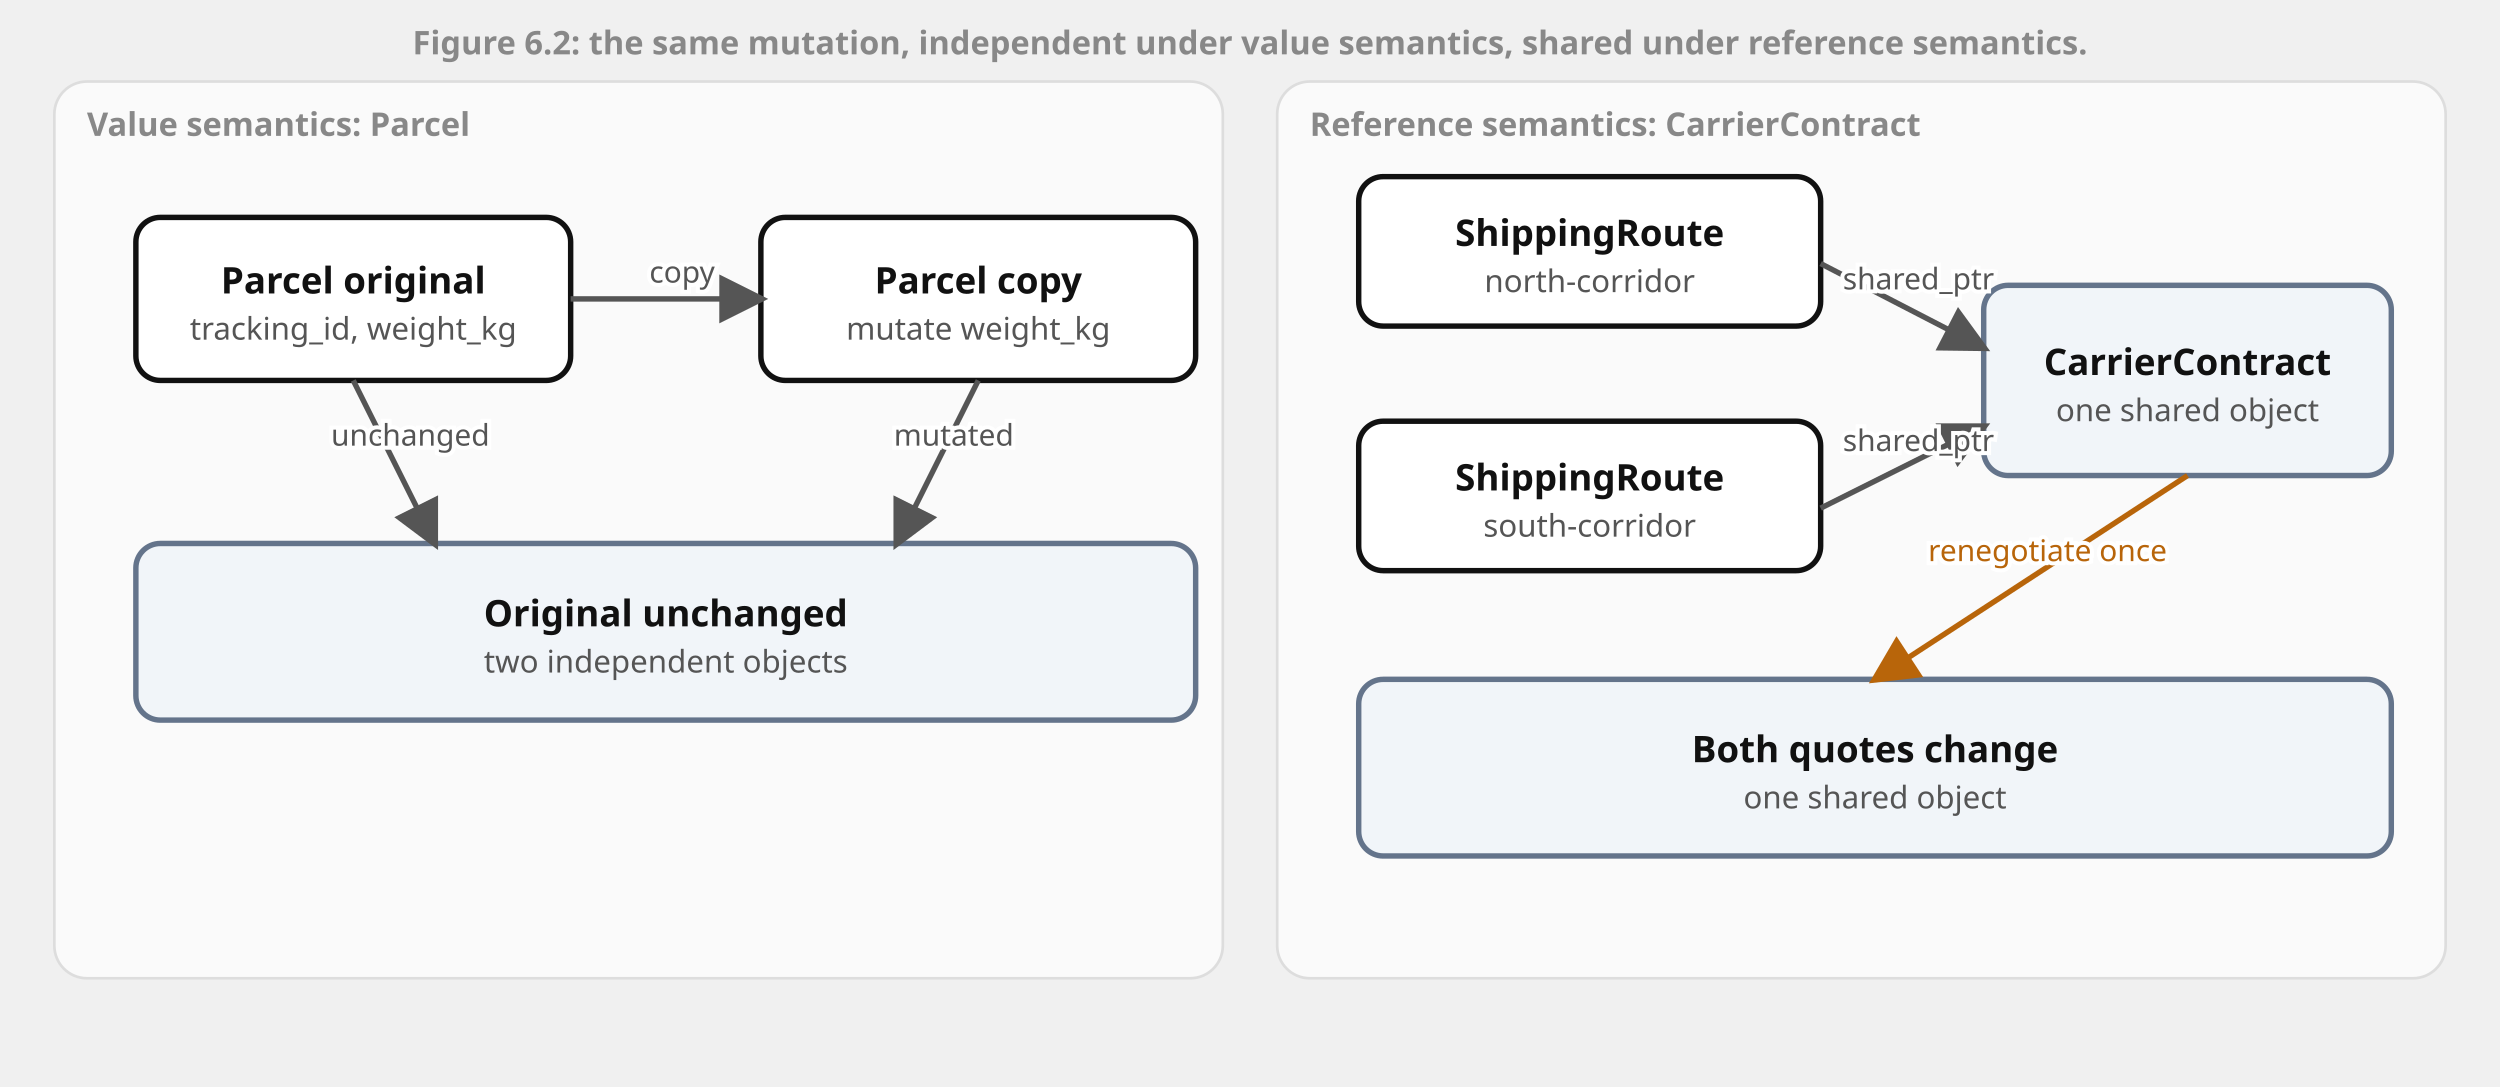
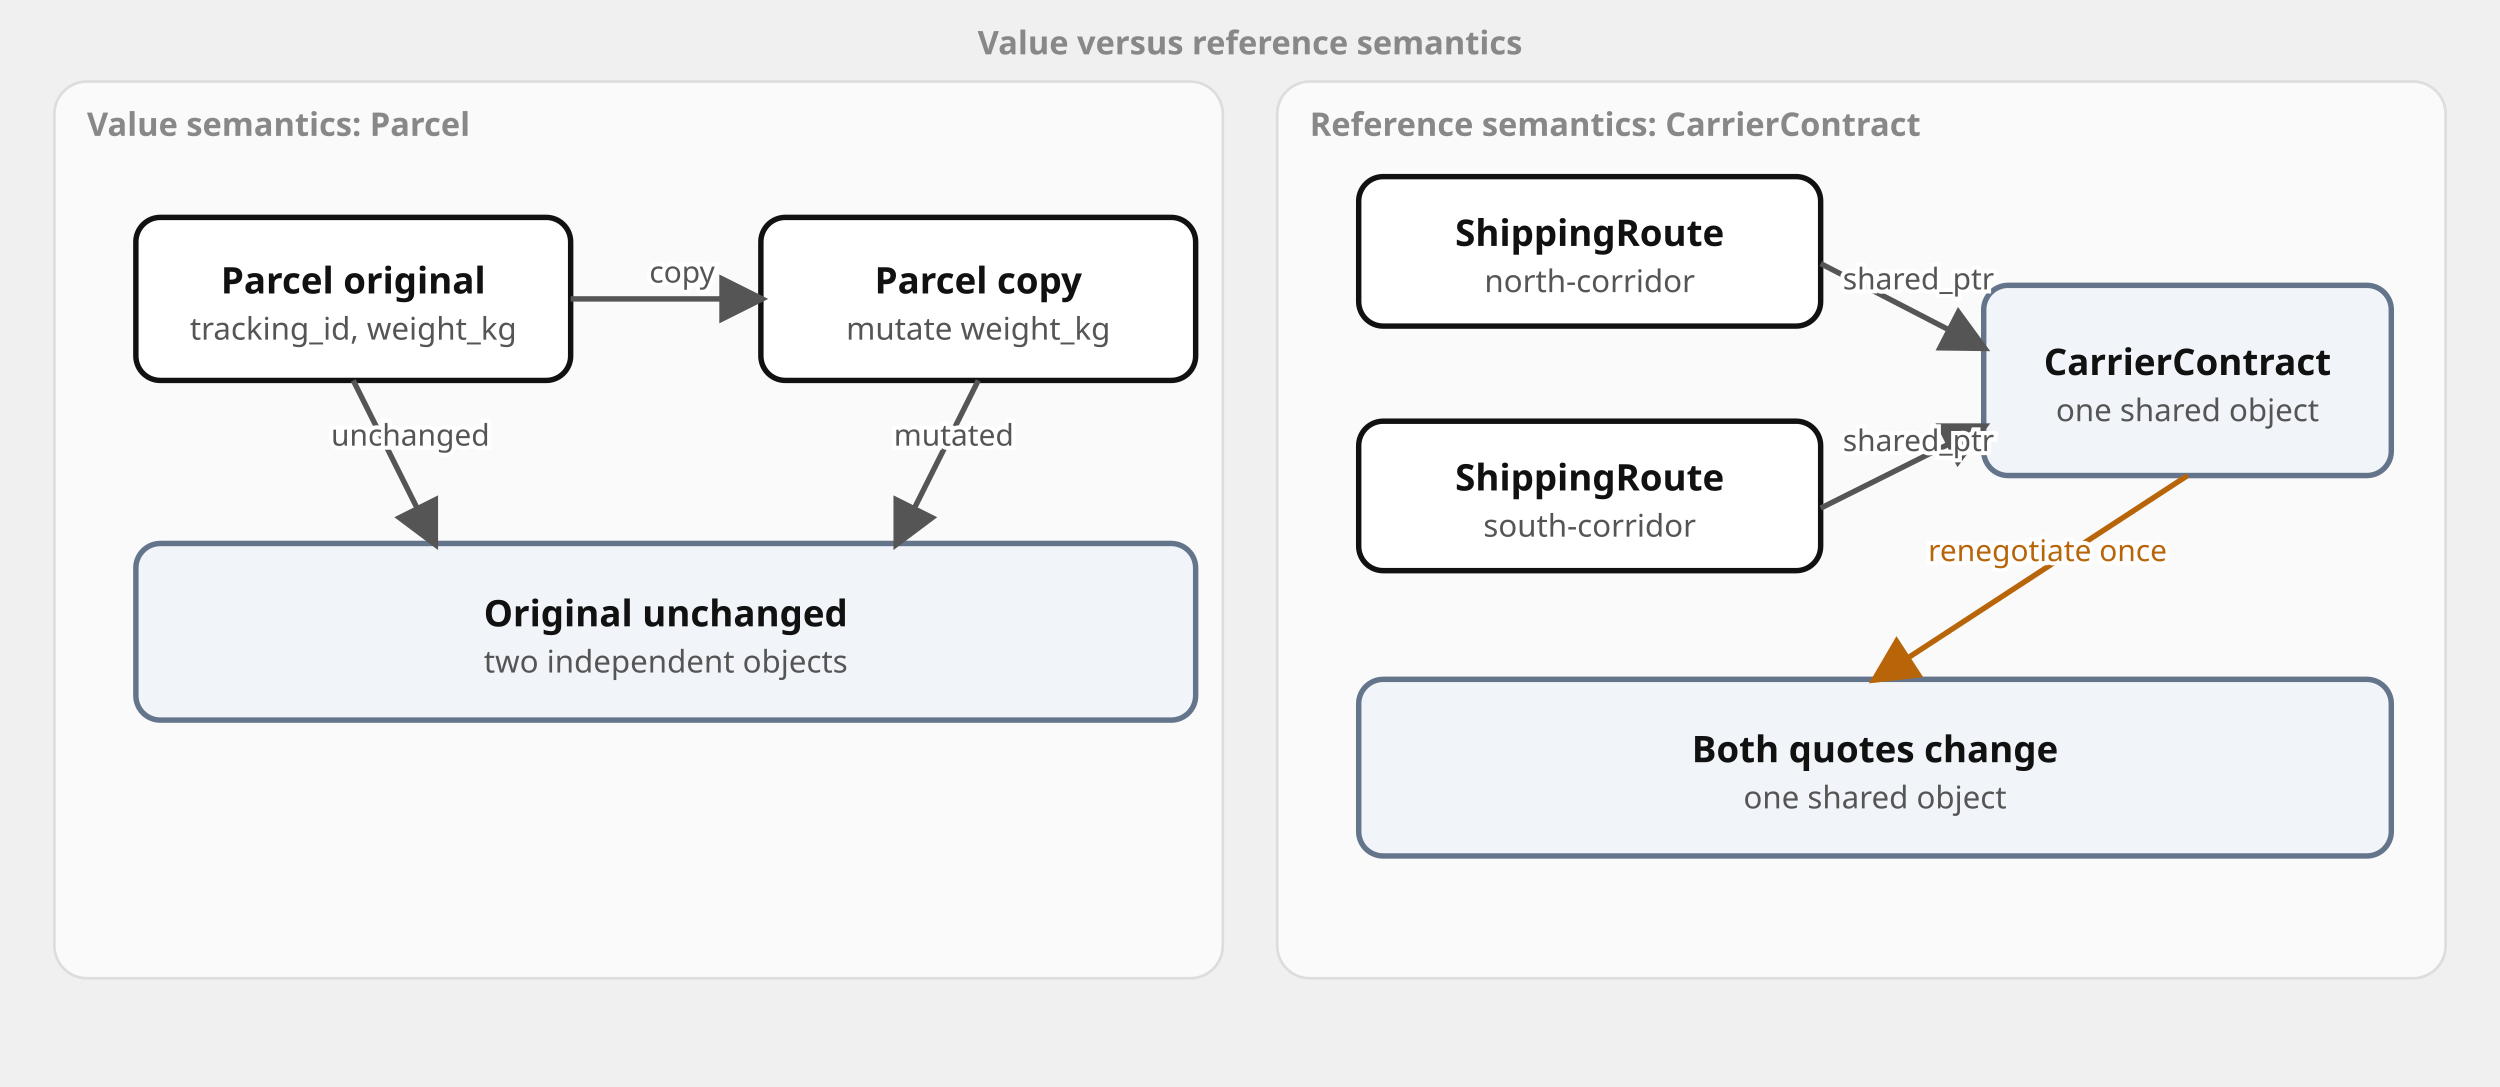
<svg xmlns="http://www.w3.org/2000/svg" viewBox="0 0 920 400" font-family="'Red Hat Text', system-ui, sans-serif" role="img">
  <defs>
    <marker id="a" viewBox="0 0 10 10" refX="8.5" refY="5" markerWidth="9" markerHeight="9" orient="auto-start-reverse">
      <path d="M0,0 L10,5 L0,10 z" fill="#555" />
    </marker>
    <marker id="am" viewBox="0 0 10 10" refX="8.5" refY="5" markerWidth="9" markerHeight="9" orient="auto-start-reverse">
      <path d="M0,0 L10,5 L0,10 z" fill="#b8650a" />
    </marker>
  </defs>
  <rect x="20" y="30" width="430" height="330" rx="12" fill="#fafafa" stroke="#ddd" />
  <text x="32" y="50" font-size="12" font-weight="700" fill="#888">Value semantics: Parcel</text>
  <rect x="470" y="30" width="430" height="330" rx="12" fill="#fafafa" stroke="#ddd" />
  <text x="482" y="50" font-size="12" font-weight="700" fill="#888">Reference semantics: CarrierContract</text>
  <rect x="50" y="80" width="160" height="60" rx="9" fill="#ffffff" stroke="#111111" stroke-width="2" />
  <text x="130.0" y="108.0" font-size="13.5" font-weight="700" fill="#111111" text-anchor="middle">Parcel original</text>
  <text x="130.0" y="125.0" font-size="11.5" fill="#555555" text-anchor="middle">tracking_id, weight_kg</text>
  <rect x="280" y="80" width="160" height="60" rx="9" fill="#ffffff" stroke="#111111" stroke-width="2" />
  <text x="360.0" y="108.0" font-size="13.5" font-weight="700" fill="#111111" text-anchor="middle">Parcel copy</text>
  <text x="360.0" y="125.0" font-size="11.5" fill="#555555" text-anchor="middle">mutate weight_kg</text>
  <rect x="50" y="200" width="390" height="65" rx="9" fill="#f1f5f9" stroke="#64748b" stroke-width="2" />
  <text x="245.0" y="230.5" font-size="13.5" font-weight="700" fill="#111111" text-anchor="middle">Original unchanged</text>
  <text x="245.0" y="247.5" font-size="11.5" fill="#555555" text-anchor="middle">two independent objects</text>
  <rect x="500" y="65" width="170" height="55" rx="9" fill="#ffffff" stroke="#111111" stroke-width="2" />
  <text x="585.0" y="90.5" font-size="13.5" font-weight="700" fill="#111111" text-anchor="middle">ShippingRoute</text>
  <text x="585.0" y="107.5" font-size="11.5" fill="#555555" text-anchor="middle">north-corridor</text>
  <rect x="500" y="155" width="170" height="55" rx="9" fill="#ffffff" stroke="#111111" stroke-width="2" />
  <text x="585.0" y="180.5" font-size="13.5" font-weight="700" fill="#111111" text-anchor="middle">ShippingRoute</text>
  <text x="585.0" y="197.5" font-size="11.5" fill="#555555" text-anchor="middle">south-corridor</text>
  <rect x="730" y="105" width="150" height="70" rx="9" fill="#f1f5f9" stroke="#64748b" stroke-width="2" />
  <text x="805.0" y="138.0" font-size="13.5" font-weight="700" fill="#111111" text-anchor="middle">CarrierContract</text>
  <text x="805.0" y="155.0" font-size="11.5" fill="#555555" text-anchor="middle">one shared object</text>
  <rect x="500" y="250" width="380" height="65" rx="9" fill="#f1f5f9" stroke="#64748b" stroke-width="2" />
  <text x="690.0" y="280.5" font-size="13.5" font-weight="700" fill="#111111" text-anchor="middle">Both quotes change</text>
  <text x="690.0" y="297.5" font-size="11.5" fill="#555555" text-anchor="middle">one shared object</text>
  <path d="M210,110 L280,110" fill="none" stroke="#555" stroke-width="2" marker-end="url(#a)" />
  <text x="251.0" y="104.0" font-size="11" fill="#ffffff" stroke="#ffffff" stroke-width="3" paint-order="stroke" text-anchor="middle">copy</text>
  <text x="251.0" y="104.0" font-size="11" fill="#555" text-anchor="middle">copy</text>
  <path d="M130,140 L160,200" fill="none" stroke="#555" stroke-width="2" marker-end="url(#a)" />
  <text x="151.0" y="164.0" font-size="11" fill="#ffffff" stroke="#ffffff" stroke-width="3" paint-order="stroke" text-anchor="middle">unchanged</text>
  <text x="151.0" y="164.0" font-size="11" fill="#555" text-anchor="middle">unchanged</text>
  <path d="M360,140 L330,200" fill="none" stroke="#555" stroke-width="2" marker-end="url(#a)" />
  <text x="351.0" y="164.0" font-size="11" fill="#ffffff" stroke="#ffffff" stroke-width="3" paint-order="stroke" text-anchor="middle">mutated</text>
  <text x="351.0" y="164.0" font-size="11" fill="#555" text-anchor="middle">mutated</text>
  <path d="M670,97 L730,128" fill="none" stroke="#555" stroke-width="2" marker-end="url(#a)" />
  <text x="706.0" y="106.5" font-size="11" fill="#ffffff" stroke="#ffffff" stroke-width="3" paint-order="stroke" text-anchor="middle">shared_ptr</text>
  <text x="706.0" y="106.5" font-size="11" fill="#555" text-anchor="middle">shared_ptr</text>
  <path d="M670,187 L730,157" fill="none" stroke="#555" stroke-width="2" marker-end="url(#a)" />
  <text x="706.0" y="166.0" font-size="11" fill="#ffffff" stroke="#ffffff" stroke-width="3" paint-order="stroke" text-anchor="middle">shared_ptr</text>
  <text x="706.0" y="166.0" font-size="11" fill="#555" text-anchor="middle">shared_ptr</text>
  <path d="M805,175 L690,250" fill="none" stroke="#b8650a" stroke-width="2" marker-end="url(#am)" />
  <text x="753.5" y="206.5" font-size="11" fill="#ffffff" stroke="#ffffff" stroke-width="3" paint-order="stroke" text-anchor="middle">renegotiate once</text>
  <text x="753.5" y="206.5" font-size="11" fill="#b8650a" text-anchor="middle">renegotiate once</text>
-   <text x="460" y="20" font-size="12" fill="#888" text-anchor="middle" font-weight="700">Figure 6.2: the same mutation, independent under value semantics, shared under reference semantics.</text>
+   <text x="460" y="20" font-size="12" fill="#888" text-anchor="middle" font-weight="700">Value versus reference semantics</text>
</svg>
